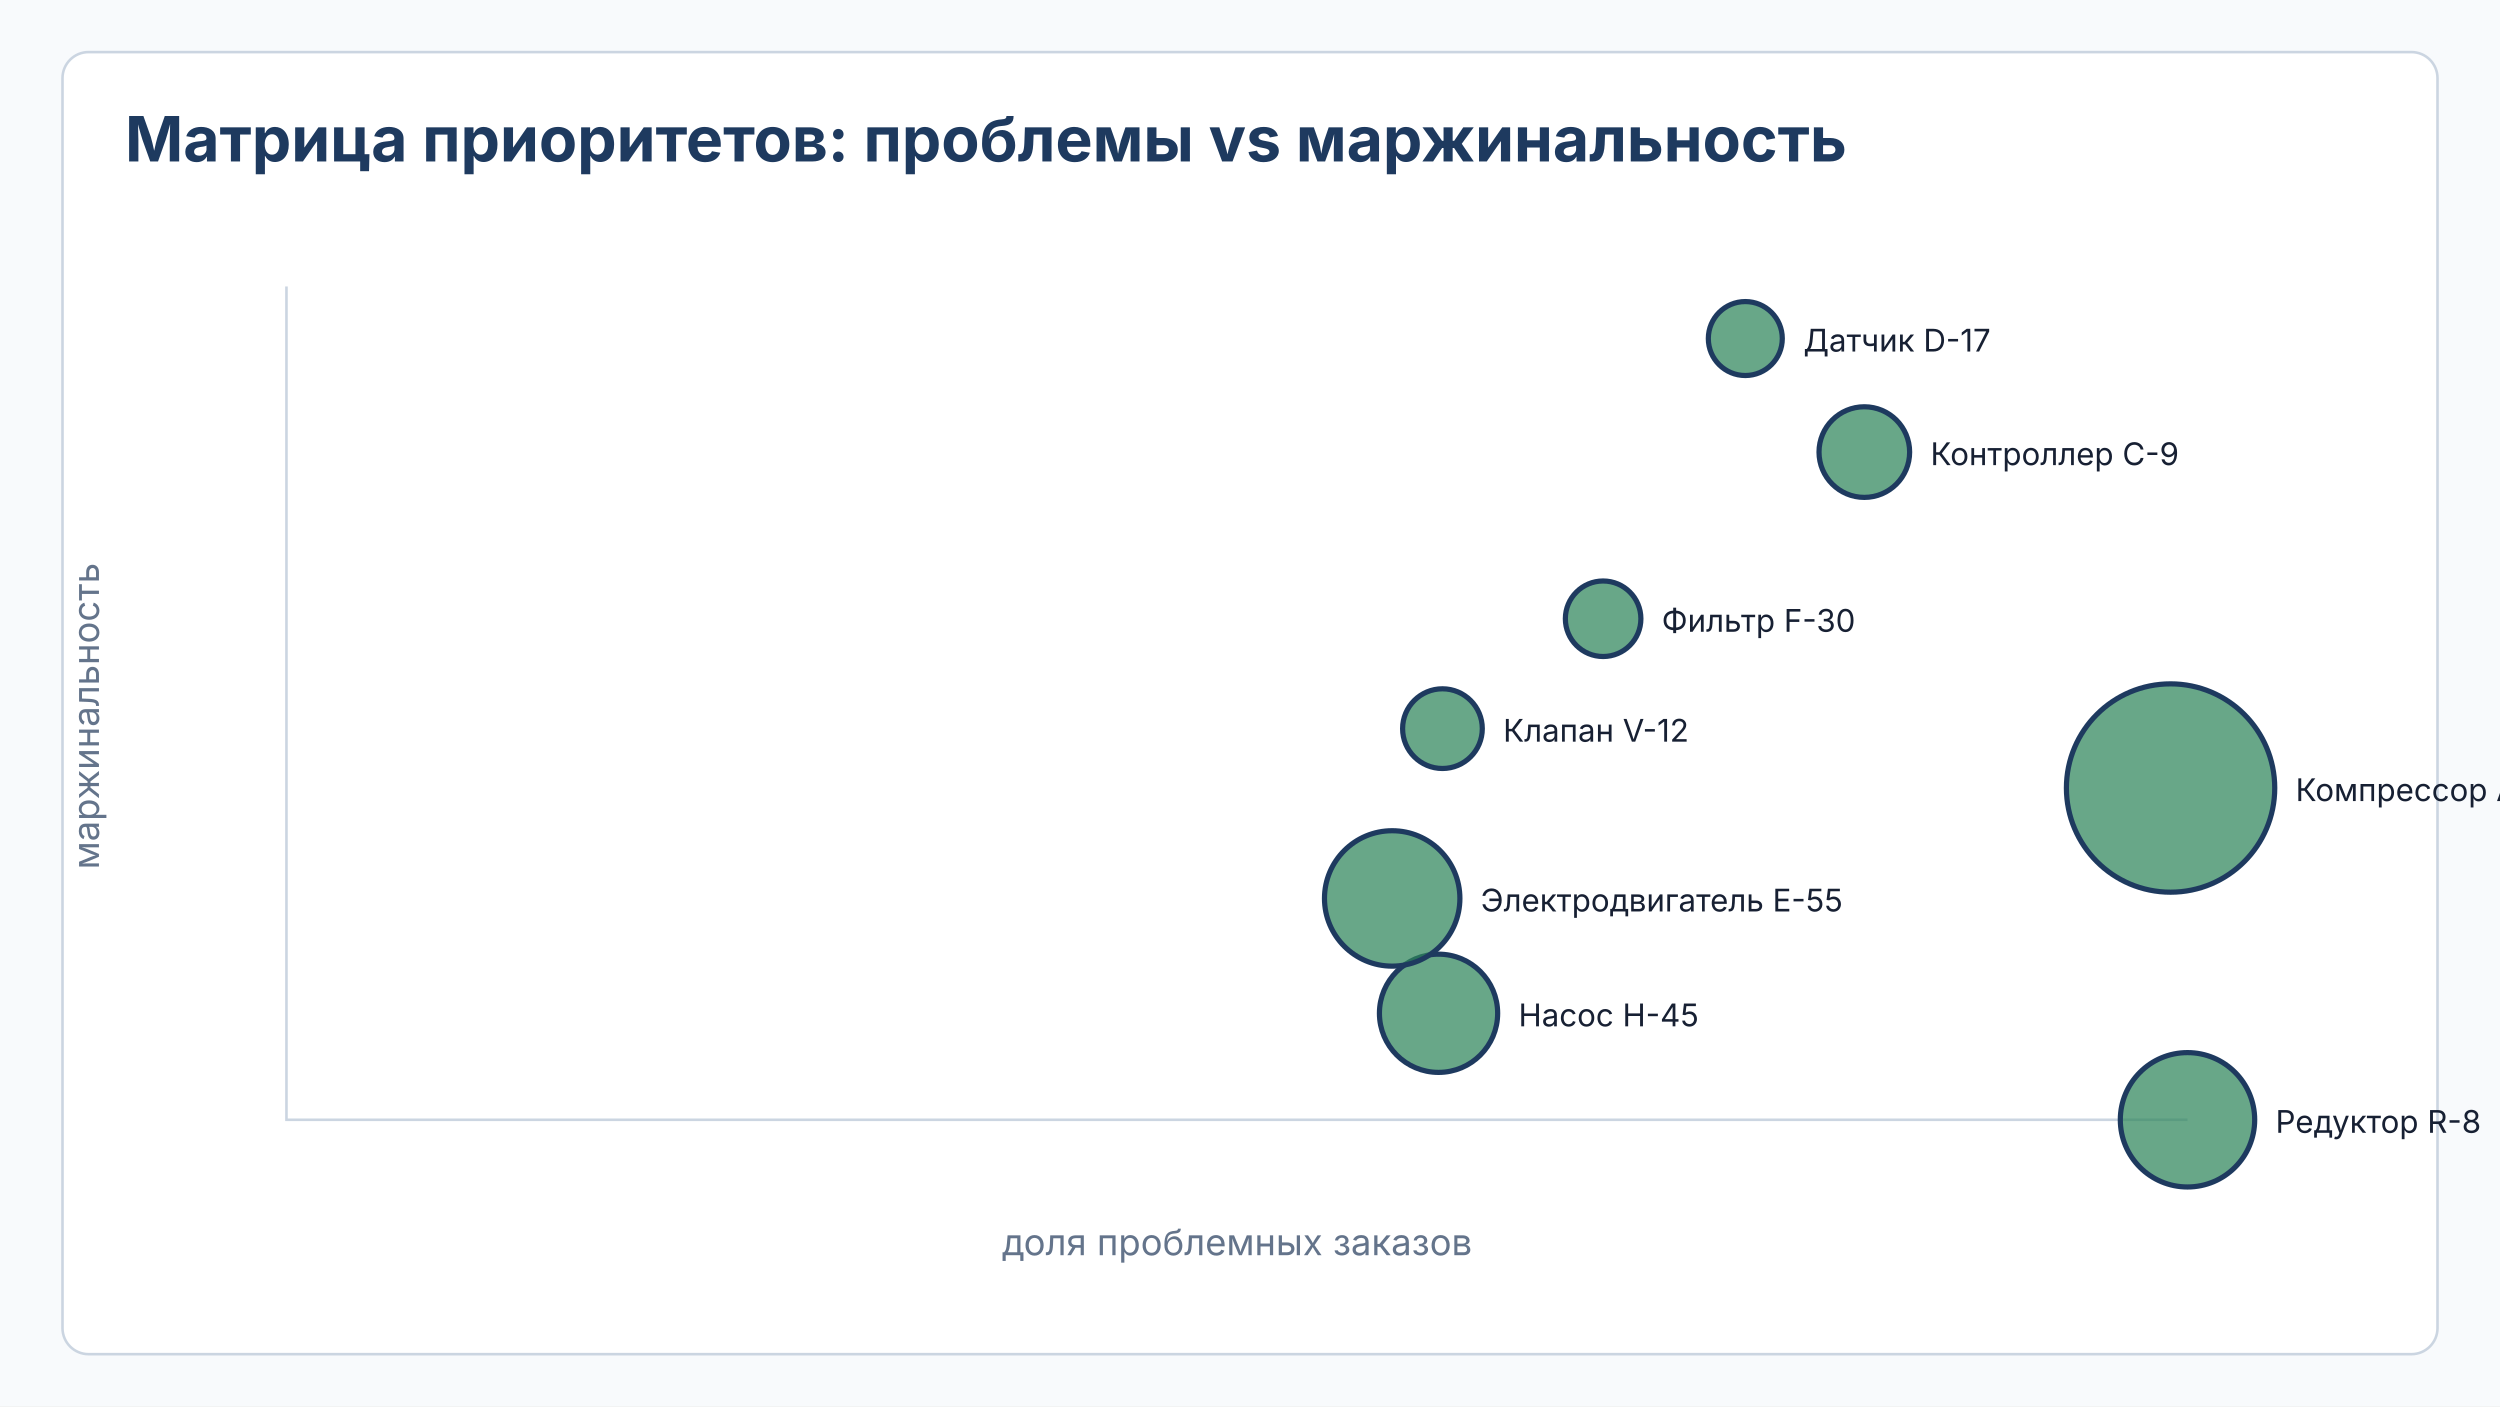
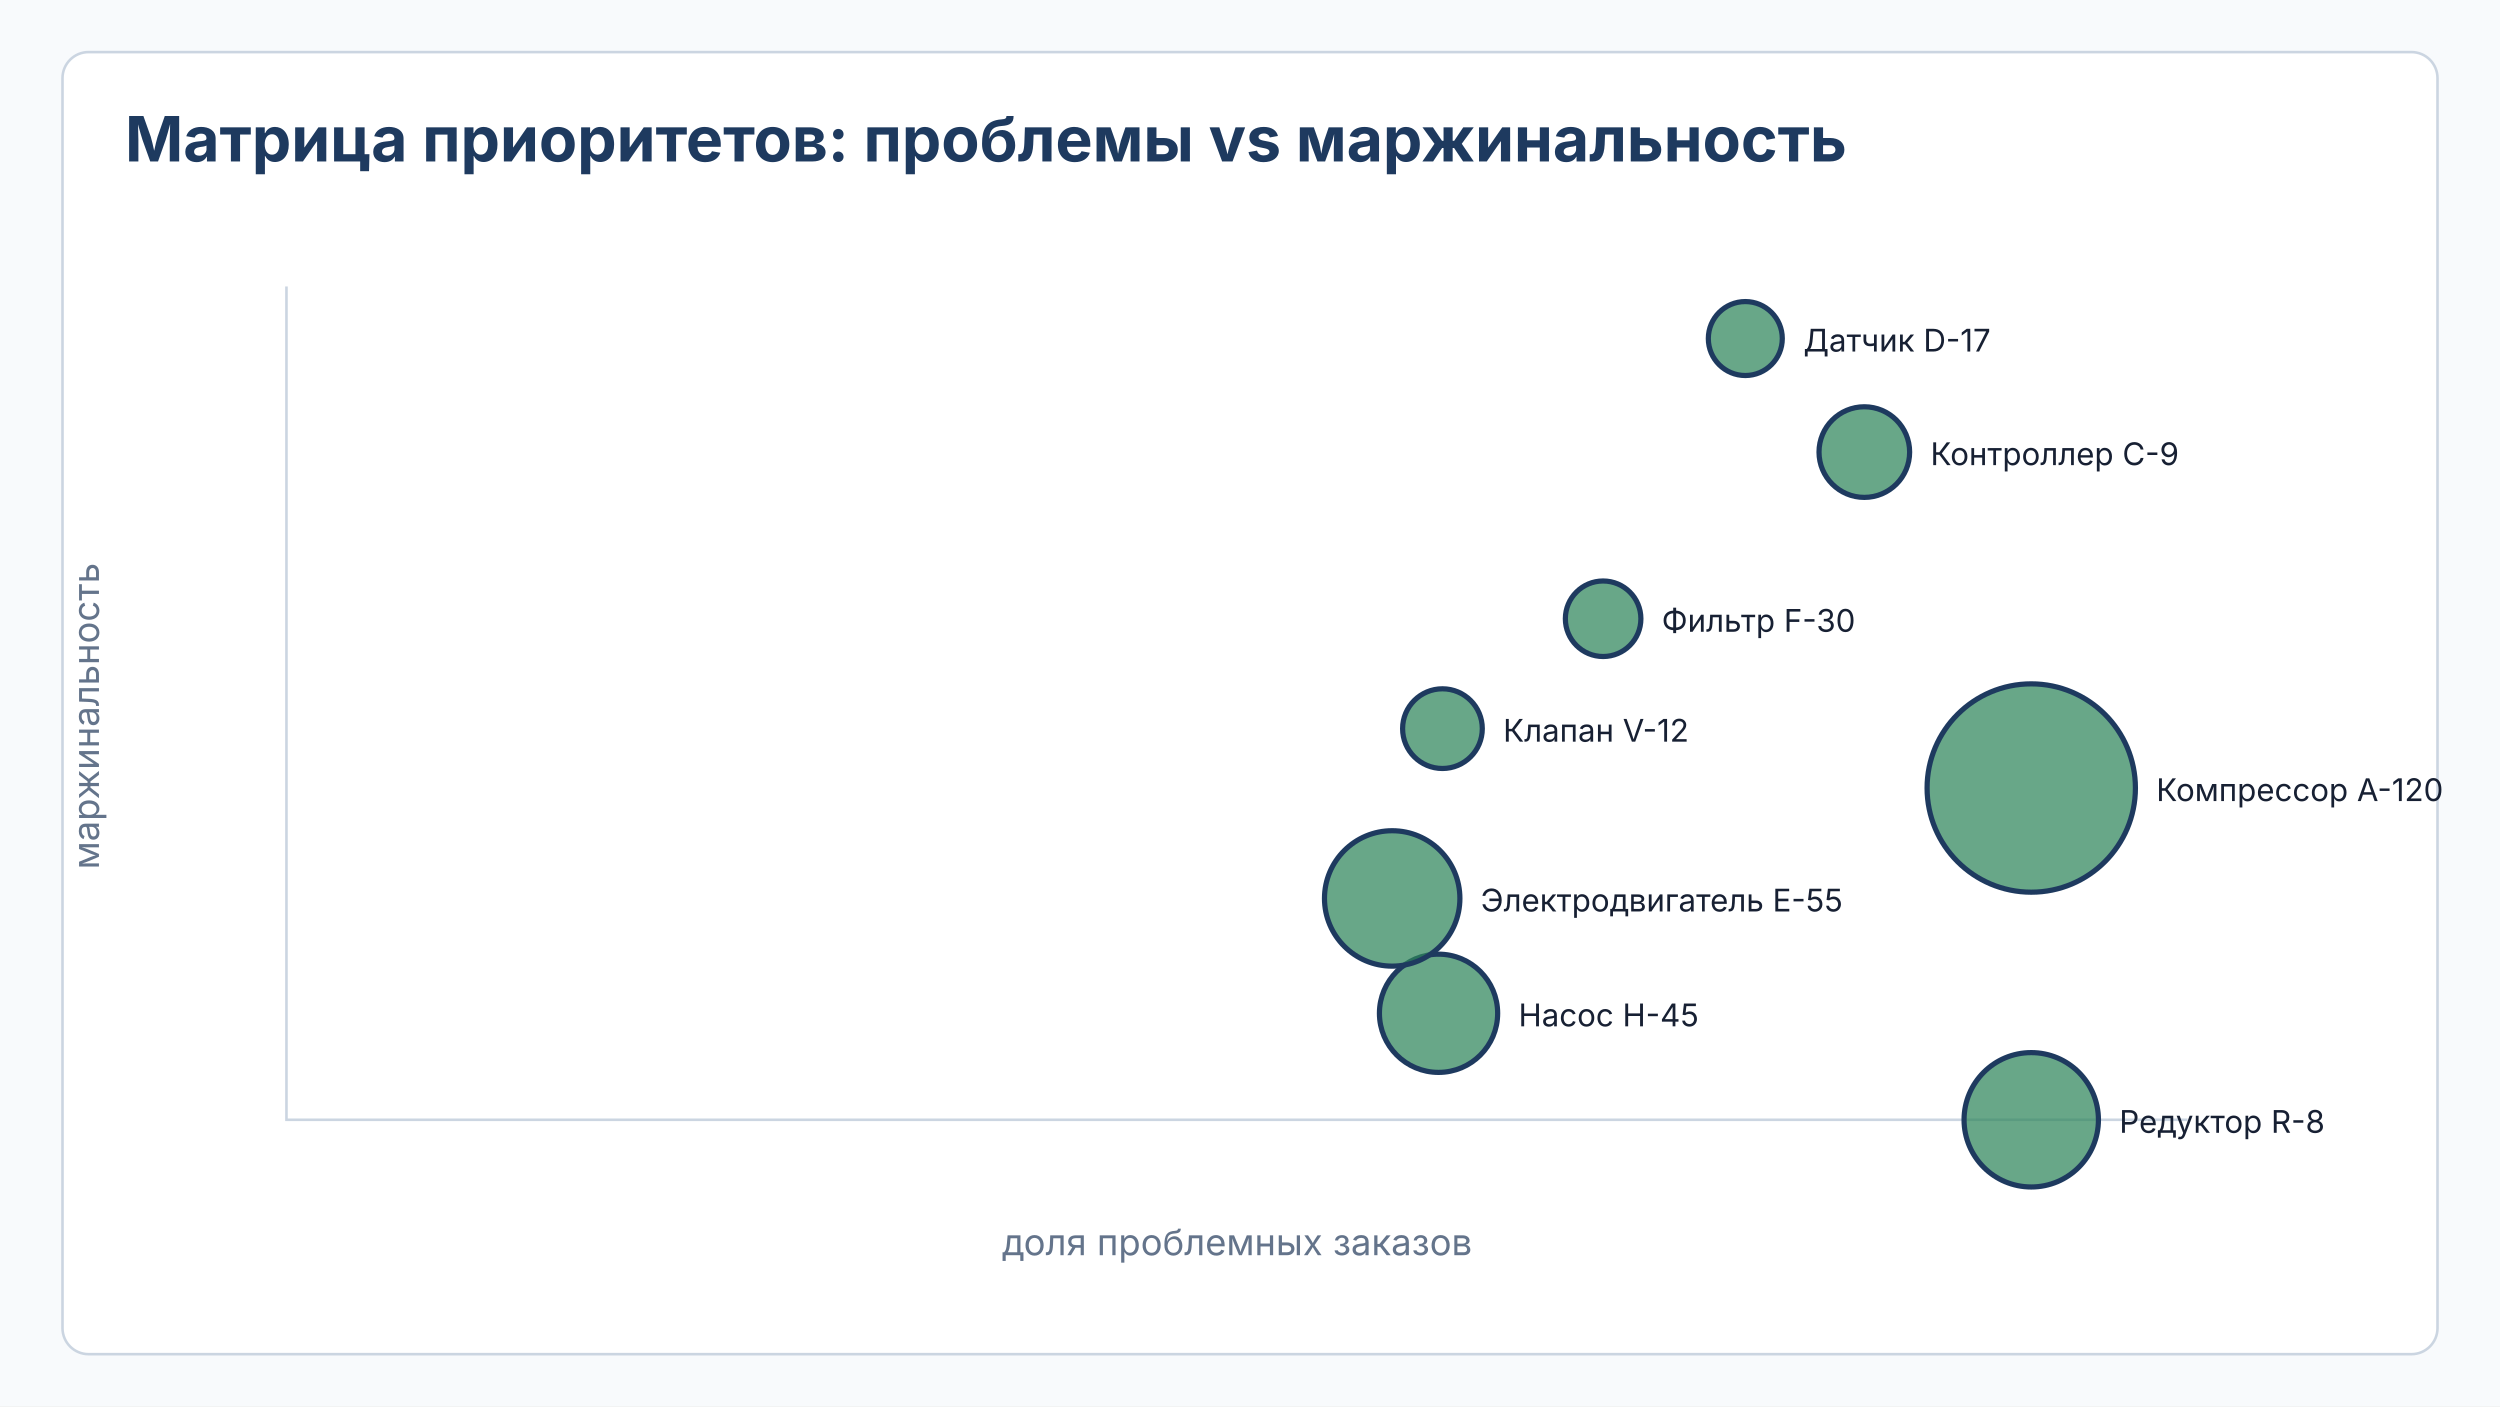
<svg xmlns="http://www.w3.org/2000/svg" width="960" height="540" viewBox="0 0 960 540">
  <style>
    text{font-family:Inter,Segoe UI,Arial,sans-serif;letter-spacing:0}
  </style>
  <rect width="960" height="540" fill="#F8FAFC" />
  <rect x="24" y="20" width="912" height="500" rx="10" fill="#FFFFFF" stroke="#CBD5E1" />
  <text x="48" y="62" font-size="24" font-weight="750" fill="#1E3A5F">Матрица приоритетов: проблемы vs маржинальность</text>
  <path d="M 110 110 L 110 430 L 840 430" fill="none" stroke="#CBD5E1" />
  <text x="475.0" y="482" text-anchor="middle" font-size="14" fill="#64748B">доля проблемных заказов</text>
  <text x="38" y="275" text-anchor="middle" transform="rotate(-90 38 275)" font-size="14" fill="#64748B">маржинальность</text>
  <circle cx="670.2" cy="130.0" r="14.2" fill="#2F855A" fill-opacity="0.72" stroke="#1E3A5F" stroke-width="2" />
  <text x="692.5" y="135.0" font-size="12" fill="#172033">Датчик D-17</text>
  <circle cx="553.9" cy="279.8" r="15.3" fill="#2F855A" fill-opacity="0.72" stroke="#1E3A5F" stroke-width="2" />
  <text x="577.2" y="284.8" font-size="12" fill="#172033">Клапан V-12</text>
-   <circle cx="833.5" cy="302.6" r="40.0" fill="#2F855A" fill-opacity="0.72" stroke="#1E3A5F" stroke-width="2" />
-   <text x="881.5" y="307.6" font-size="12" fill="#172033">Компрессор А-120</text>
+   <circle cx="780.0" cy="302.6" r="40.0" fill="#2F855A" fill-opacity="0.72" stroke="#1E3A5F" stroke-width="2" />
+   <text x="828.0" y="307.6" font-size="12" fill="#172033">Компрессор А-120</text>
  <circle cx="715.9" cy="173.6" r="17.4" fill="#2F855A" fill-opacity="0.72" stroke="#1E3A5F" stroke-width="2" />
  <text x="741.3" y="178.6" font-size="12" fill="#172033">Контроллер C-9</text>
  <circle cx="552.4" cy="389.1" r="22.7" fill="#2F855A" fill-opacity="0.72" stroke="#1E3A5F" stroke-width="2" />
  <text x="583.1" y="394.1" font-size="12" fill="#172033">Насос Н-45</text>
-   <circle cx="840.0" cy="430.0" r="25.8" fill="#2F855A" fill-opacity="0.72" stroke="#1E3A5F" stroke-width="2" />
-   <text x="873.8" y="435.0" font-size="12" fill="#172033">Редуктор R-8</text>
+   <circle cx="780.0" cy="430.0" r="25.8" fill="#2F855A" fill-opacity="0.72" stroke="#1E3A5F" stroke-width="2" />
+   <text x="813.8" y="435.0" font-size="12" fill="#172033">Редуктор R-8</text>
  <circle cx="615.6" cy="237.6" r="14.5" fill="#2F855A" fill-opacity="0.72" stroke="#1E3A5F" stroke-width="2" />
  <text x="638.1" y="242.6" font-size="12" fill="#172033">Фильтр F-30</text>
  <circle cx="534.6" cy="345.0" r="26.0" fill="#2F855A" fill-opacity="0.72" stroke="#1E3A5F" stroke-width="2" />
  <text x="568.6" y="350.0" font-size="12" fill="#172033">Электродвигатель E-55</text>
</svg>
